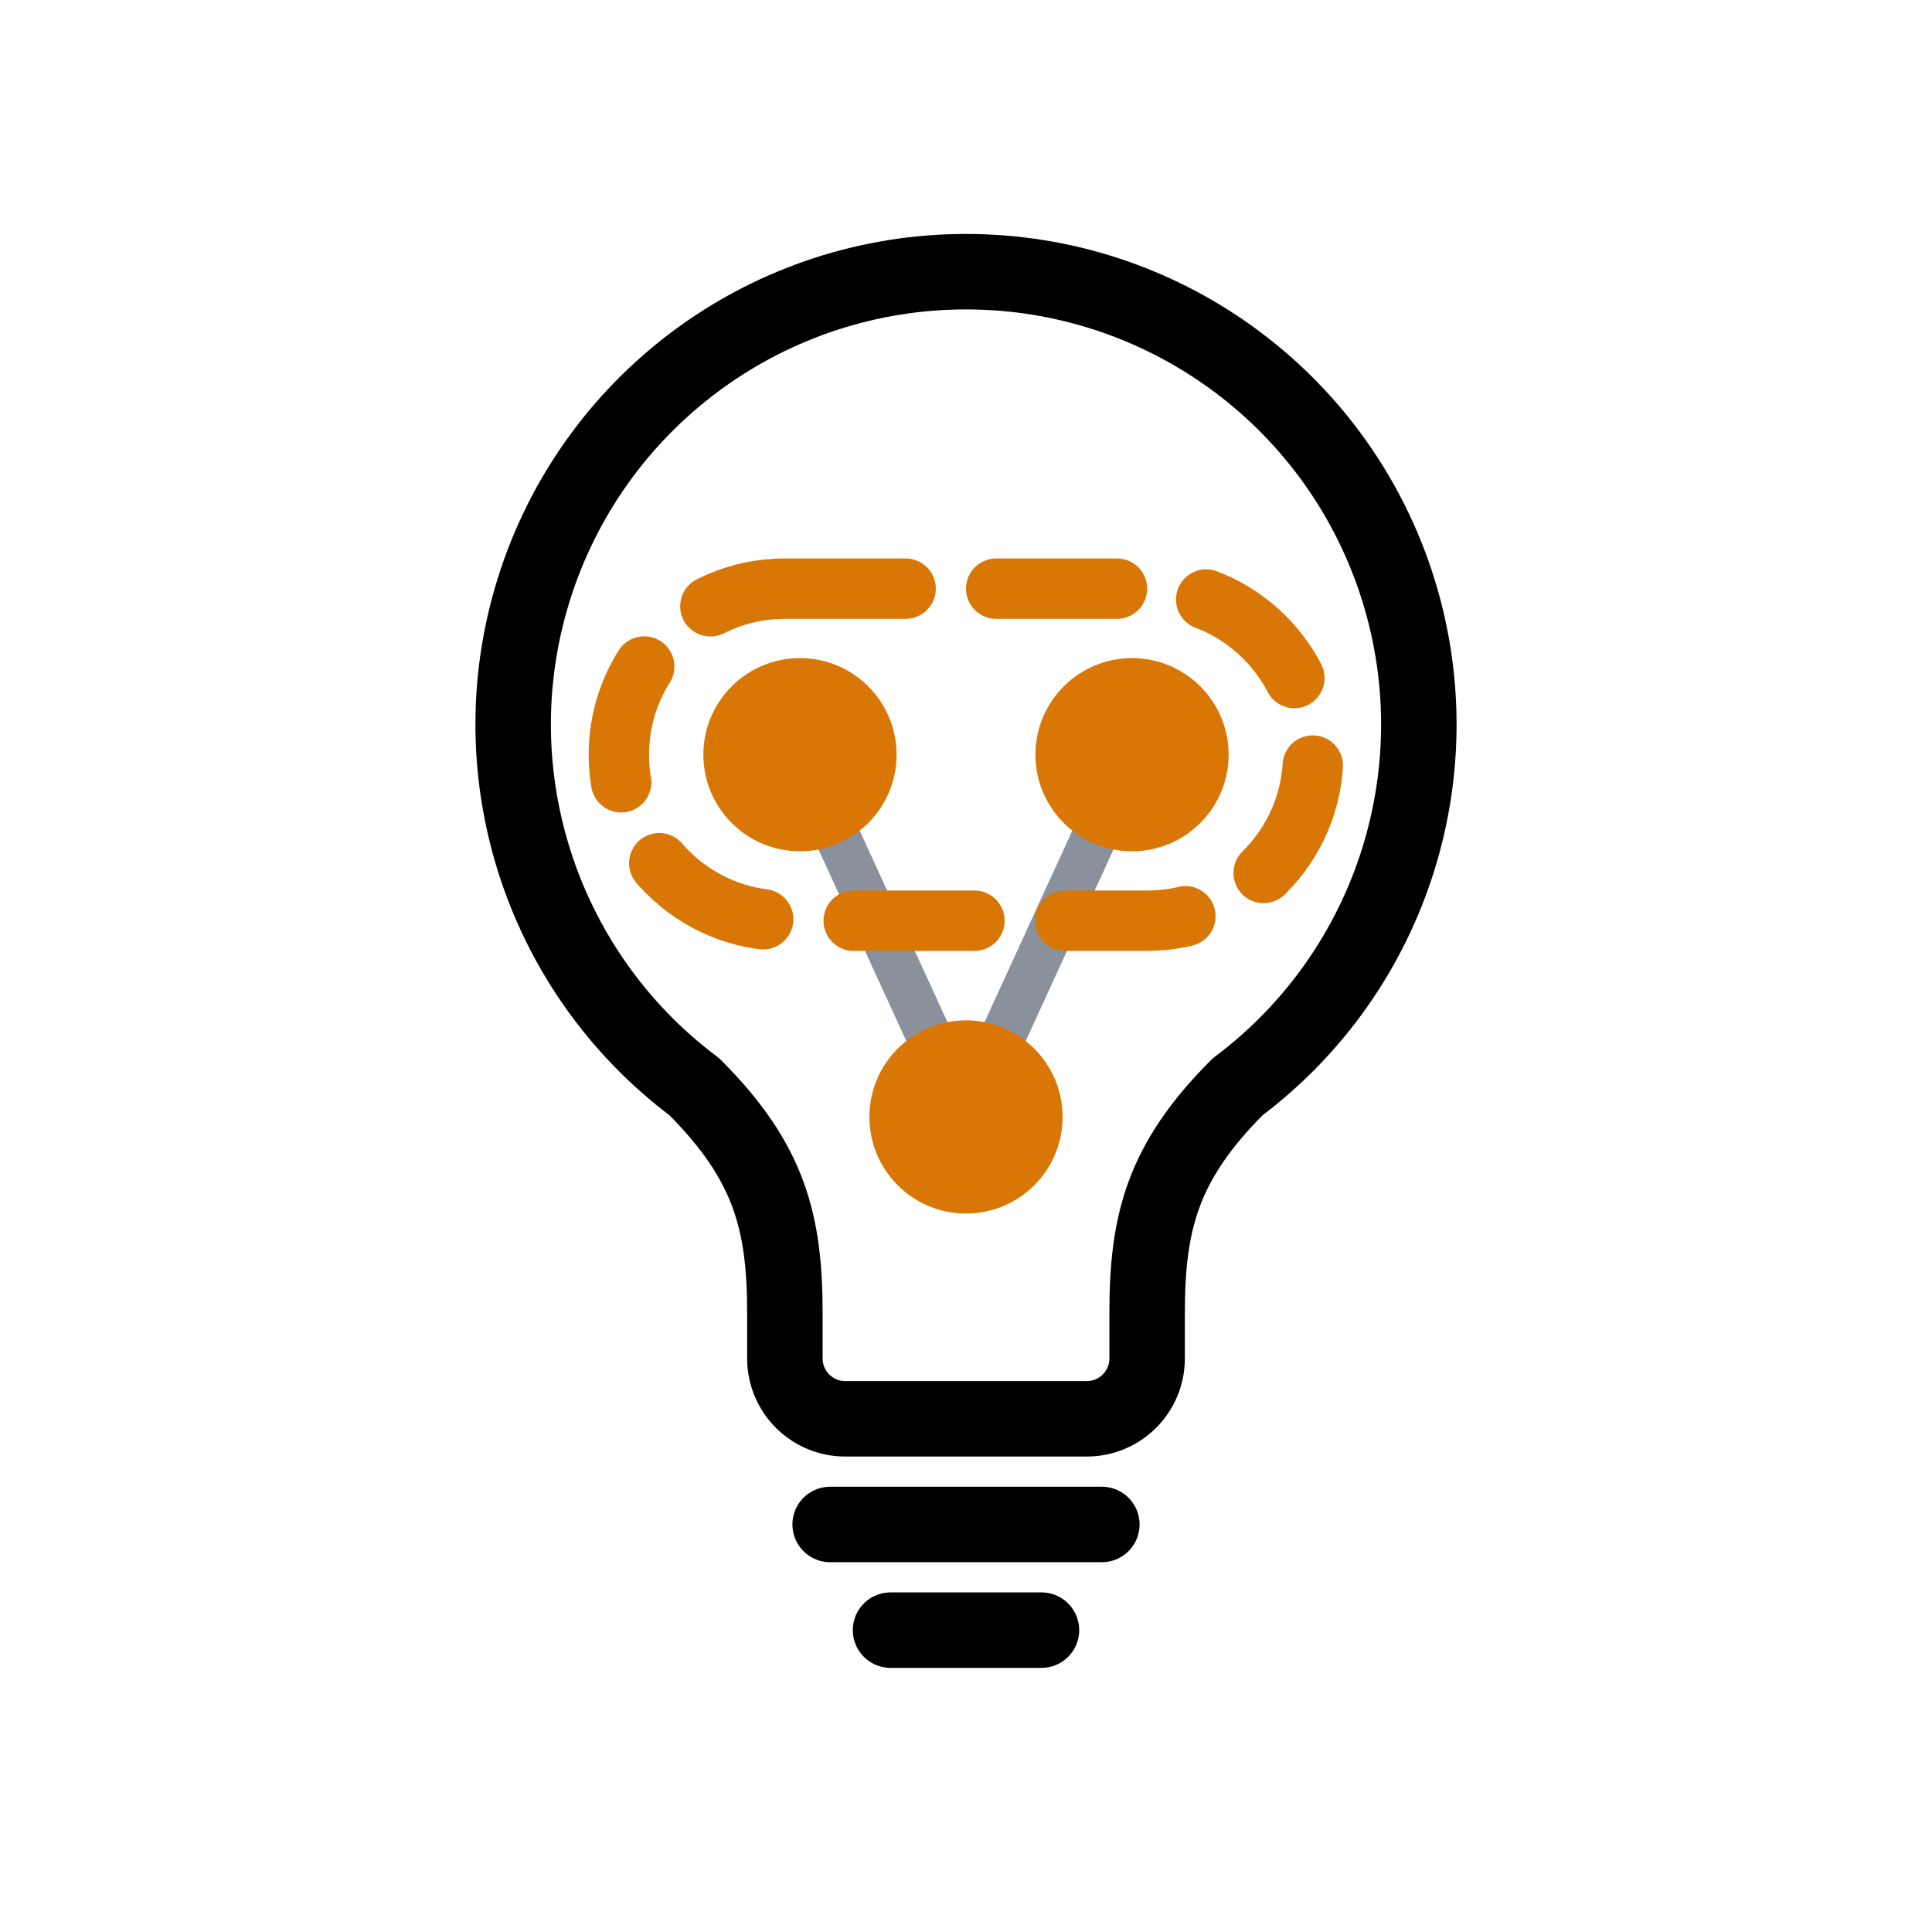
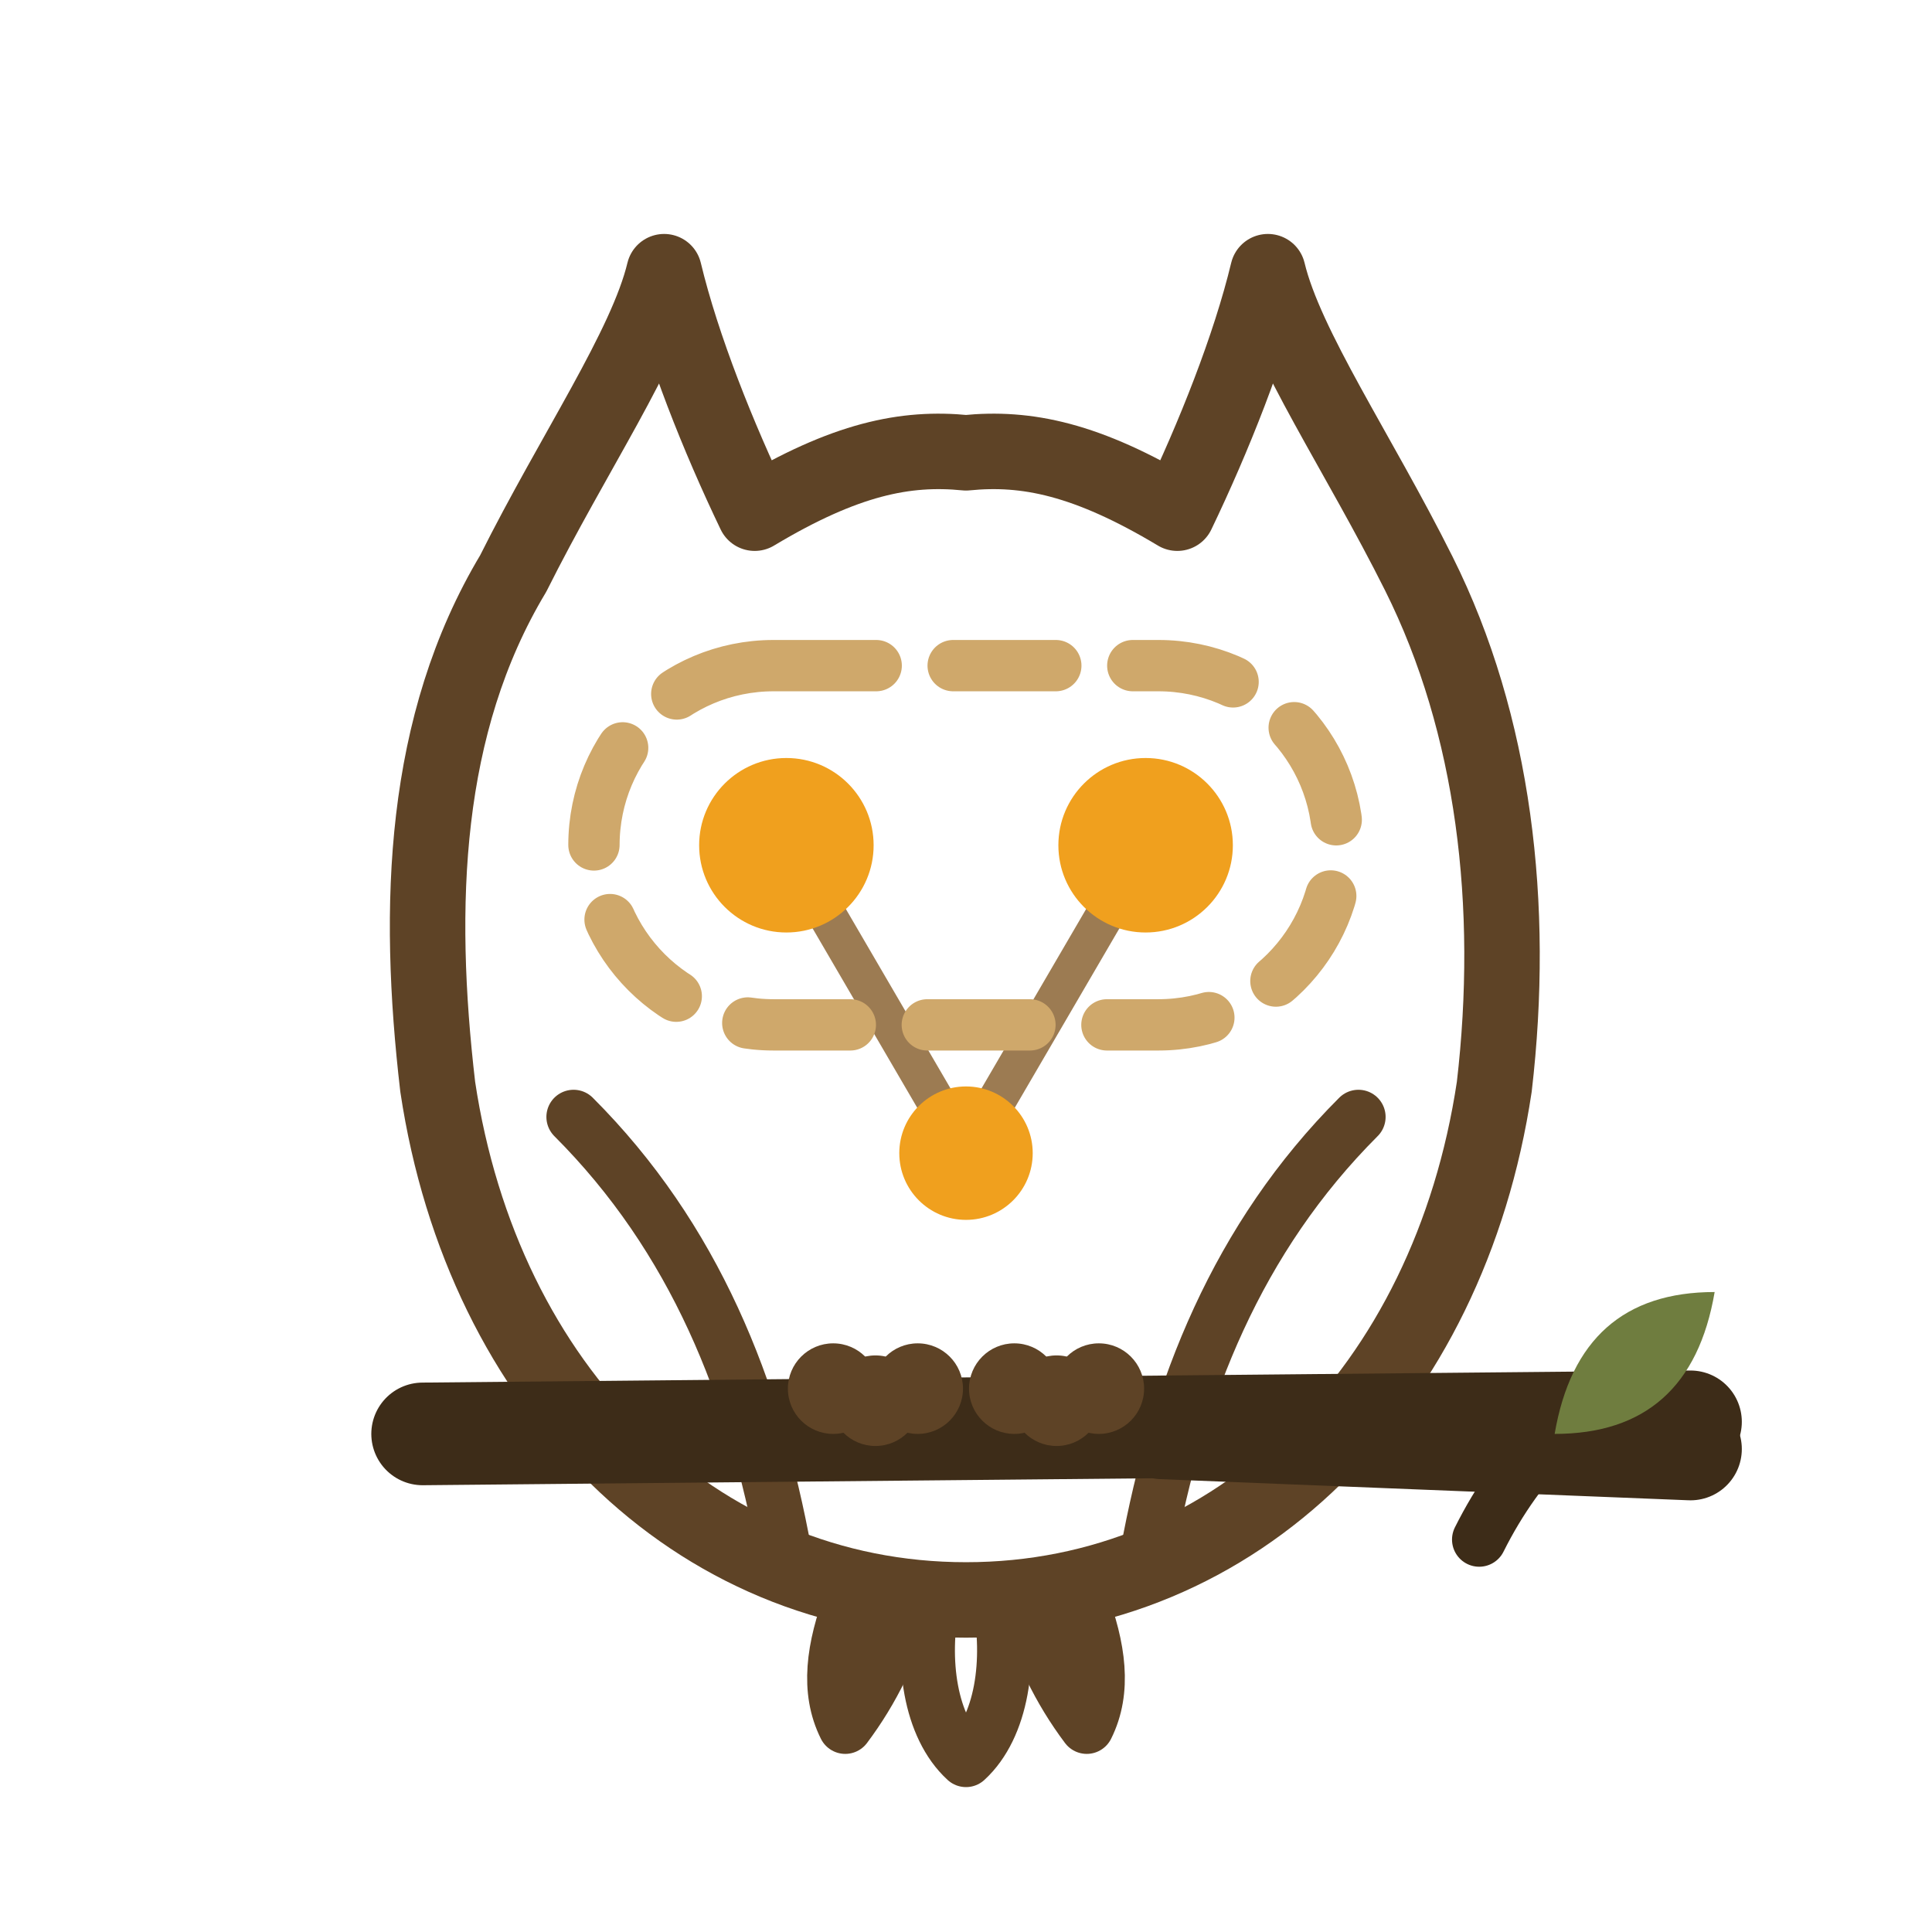
<svg xmlns="http://www.w3.org/2000/svg" viewBox="0 0 64 64">
  <style>
-     .bulb { fill: none; stroke: #000000; stroke-width: 2.5; stroke-linecap: round; stroke-linejoin: round; }
-     .edge { stroke: #8a919c; stroke-width: 1.5; }
-     .eclass { fill: none; stroke: #d97706; stroke-width: 2; stroke-dasharray: 4 3; stroke-linecap: round; }
-     .enode { fill: #d97706; }
+     .owl   { fill: none; stroke: #5e4326; stroke-width: 2.5; stroke-linecap: round; stroke-linejoin: round; }
+     .detail{ fill: none; stroke: #5e4326; stroke-width: 1.8; stroke-linecap: round; stroke-linejoin: round; }
+     .foot  { fill: #5e4326; }
+     .branch{ fill: none; stroke: #3d2c18; stroke-width: 3.4; stroke-linecap: round; stroke-linejoin: round; }
+     .twig  { fill: none; stroke: #3d2c18; stroke-width: 1.8; stroke-linecap: round; stroke-linejoin: round; }
+     .leaf  { fill: #6f7d3f; }
+     .edge  { stroke: #9c7b52; stroke-width: 1.5; }
+     .eclass{ fill: none; stroke: #cfa86b; stroke-width: 2; stroke-dasharray: 4 3; stroke-linecap: round; }
+     .enode { fill: #f0a01e; }
    @media (prefers-color-scheme: dark) {
-       .bulb { stroke: #e8eaed; }
-       .edge { stroke: #9aa3af; }
-       .eclass { stroke: #e8b45a; }
-       .enode { fill: #e8b45a; }
+       .owl   { stroke: #dadde1; }
+       .detail{ stroke: #dadde1; }
+       .foot  { fill: #dadde1; }
+       .branch{ stroke: #868c93; }
+       .twig  { stroke: #868c93; }
+       .leaf  { fill: #9fae57; }
+       .edge  { stroke: #969ca3; }
+       .eclass{ stroke: #b3b8be; }
+       .enode { fill: #f7bd3e; }
    }
  </style>
-   <path class="bulb" d="M23 36 A15 15 0 1 1 41 36 C38.5 38.5 38 40.5 38 43.5 L38 45 A2 2 0 0 1 36 47 L28 47 A2 2 0 0 1 26 45 L26 43.5 C26 40.5 25.5 38.5 23 36 Z" />
-   <line class="bulb" x1="27.5" y1="50.5" x2="36.5" y2="50.5" />
-   <line class="bulb" x1="29.5" y1="54" x2="34.5" y2="54" />
-   <line class="edge" x1="26.5" y1="25" x2="32" y2="37" />
-   <line class="edge" x1="37.5" y1="25" x2="32" y2="37" />
-   <rect class="eclass" x="20.5" y="19.5" width="23" height="11" rx="5.5" />
-   <circle class="enode" cx="26.5" cy="25" r="3.2" />
-   <circle class="enode" cx="37.5" cy="25" r="3.2" />
-   <circle class="enode" cx="32" cy="37" r="3.2" />
+   <path class="owl" d="M22 9 C22.6 11.5 23.8 14.5 25 17 C28 15.2 30 14.8 32 15 C34 14.8 36 15.2 39 17 C40.2 14.5 41.4 11.5 42 9 C42.6 11.5 45 15 47 19 C49.5 24 50.2 30 49.5 36 C48 46 41 53 32 53 C23 53 16 46 14.5 36 C13.8 30 14 24 17 19 C19 15 21.4 11.5 22 9 Z" />
+   <path class="detail" d="M28.2 53 C27.6 54.6 27.4 56 28 57.2 C28.9 56 29.6 54.6 30 53" />
+   <path class="detail" d="M30.9 53 C30.5 55 30.8 57.2 32 58.3 C33.2 57.2 33.5 55 33.1 53" />
+   <path class="detail" d="M35.8 53 C36.4 54.6 36.6 56 36 57.2 C35.1 56 34.4 54.6 34 53" />
+   <path class="detail" d="M19 37 C23 41 25 46 26 51.5" />
+   <path class="detail" d="M45 37 C41 41 39 46 38 51.5" />
+   <g transform="translate(32,28) scale(0.85) translate(-32,-28)">
+     <line class="edge" x1="25" y1="28" x2="32" y2="40" />
+     <line class="edge" x1="39" y1="28" x2="32" y2="40" />
+     <rect class="eclass" x="17.5" y="21" width="29" height="14" rx="7" />
+     <circle class="enode" cx="25" cy="28" r="3.4" />
+     <circle class="enode" cx="39" cy="28" r="3.4" />
+     <circle class="enode" cx="32" cy="40" r="2.6" />
+   </g>
+   <path class="branch" d="M14 47.5 L56 47.1" />
+   <path class="branch" d="M38.5 47.3 L56 48" />
+   <path class="twig" d="M49 51 Q50 49 51.5 47.5" />
+   <path class="leaf" d="M51.5 47.5 Q52.3 42.8 56.8 42.8 Q56 47.5 51.5 47.5 Z" />
+   <circle class="foot" cx="27.6" cy="46.0" r="1.5" />
+   <circle class="foot" cx="29.0" cy="46.4" r="1.5" />
+   <circle class="foot" cx="30.4" cy="46.0" r="1.5" />
+   <circle class="foot" cx="33.6" cy="46.0" r="1.5" />
+   <circle class="foot" cx="35.0" cy="46.4" r="1.5" />
+   <circle class="foot" cx="36.4" cy="46.0" r="1.5" />
</svg>
